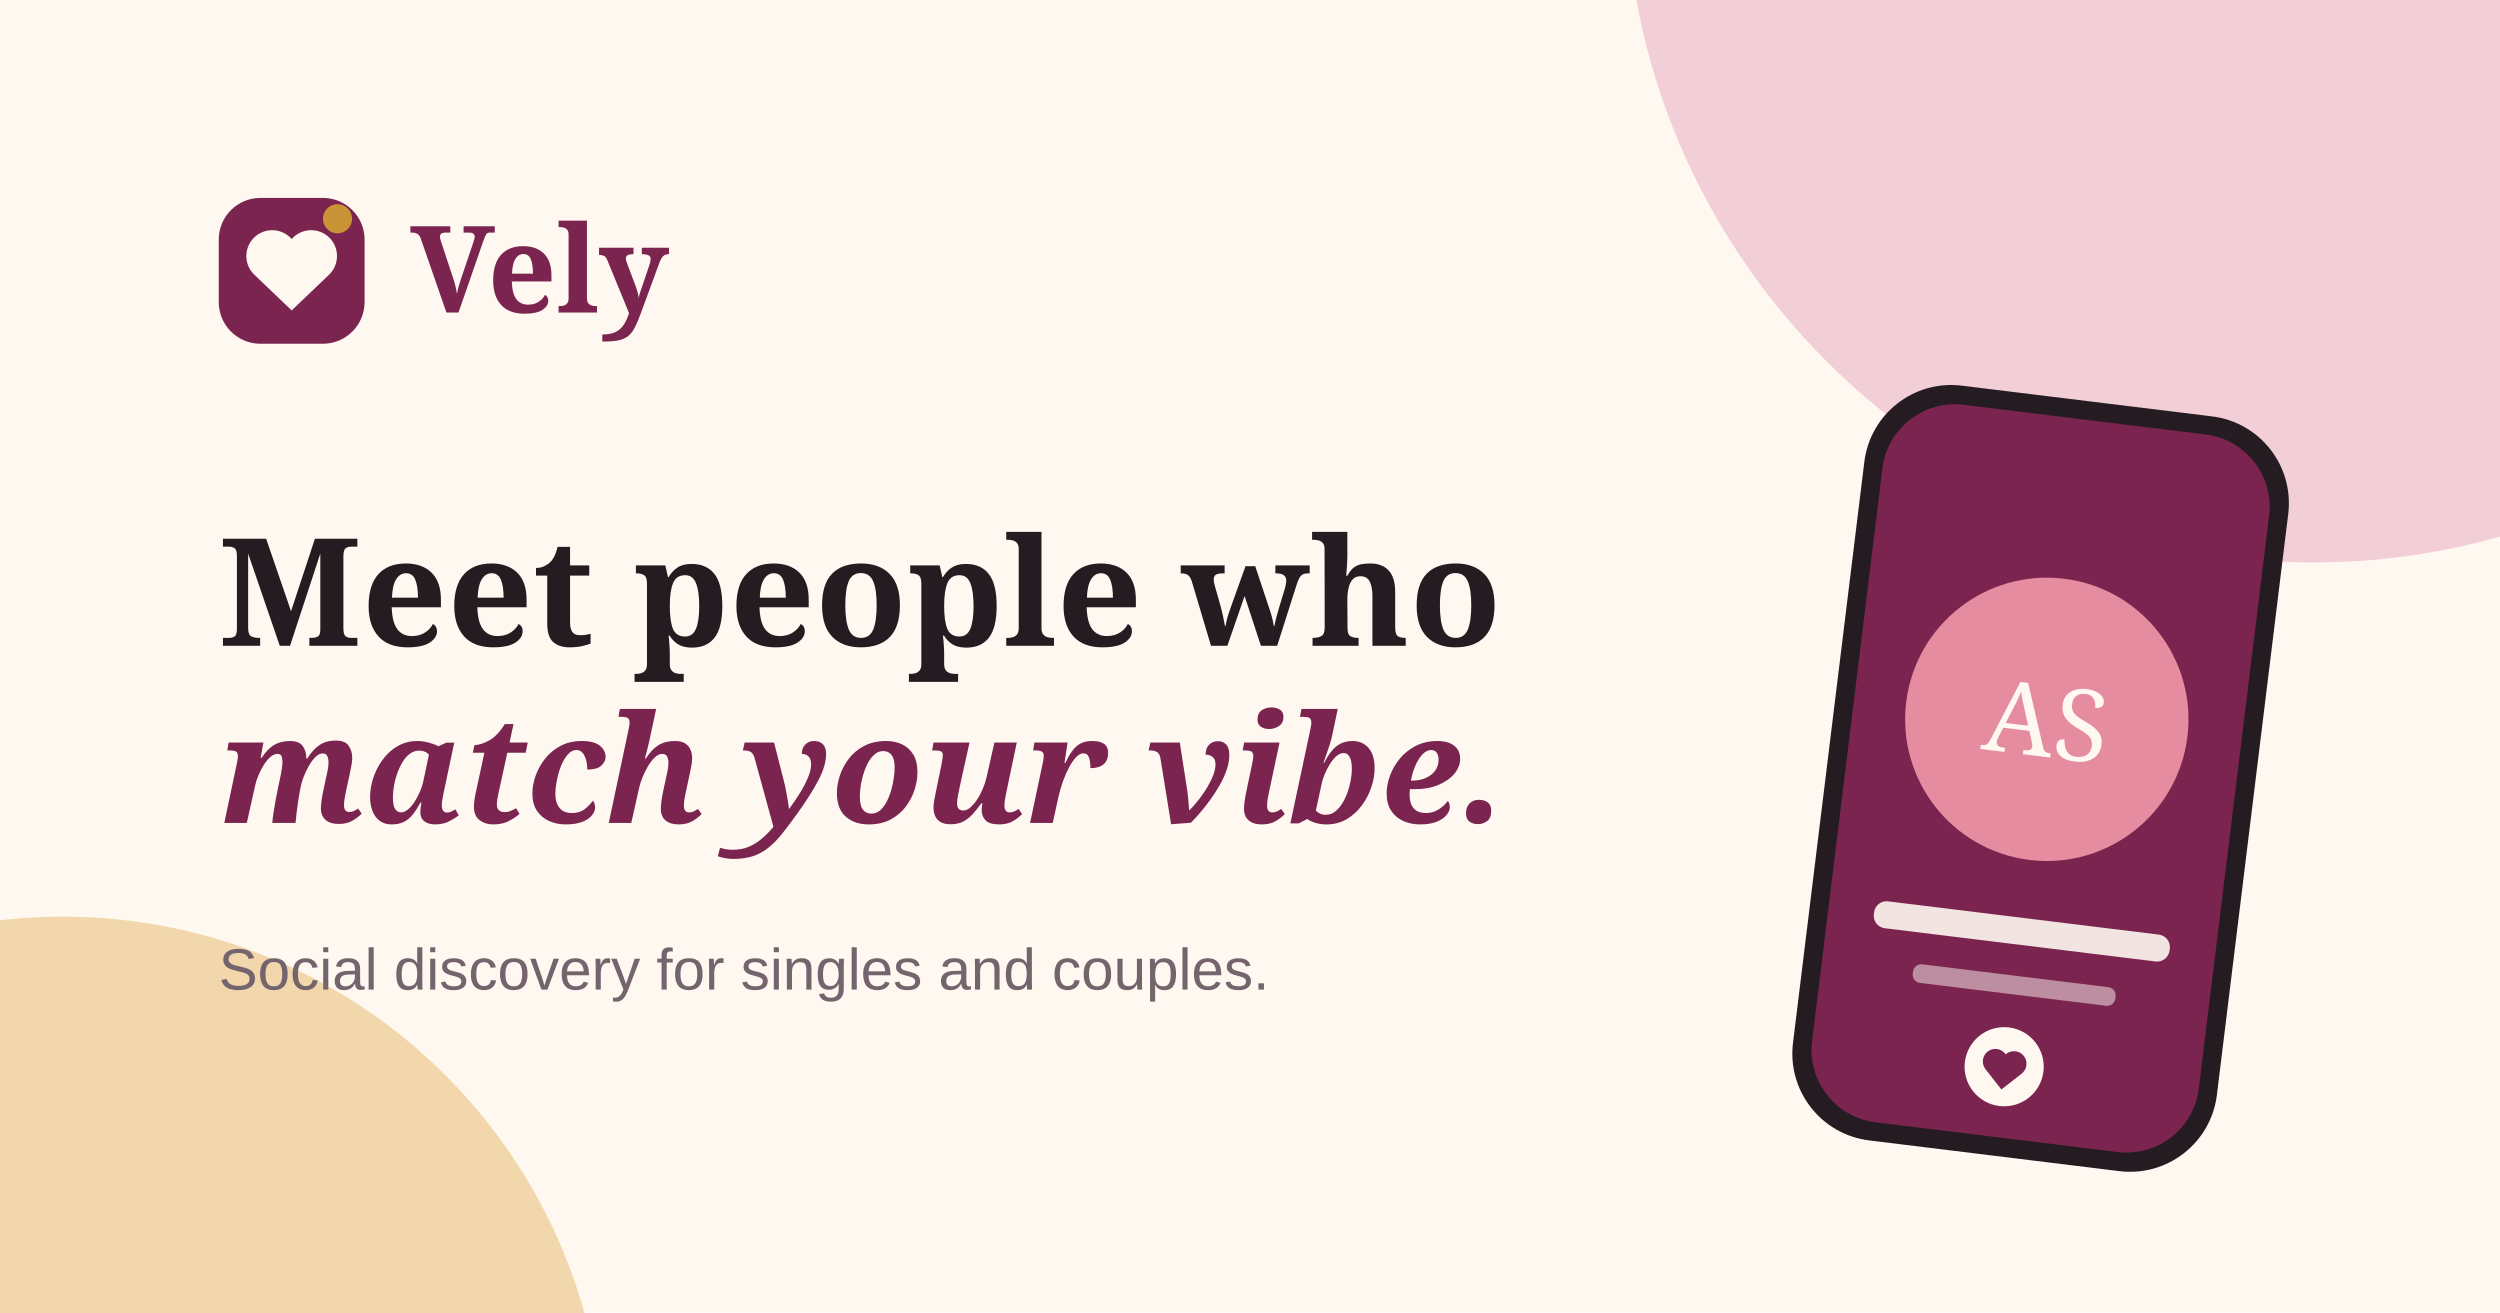
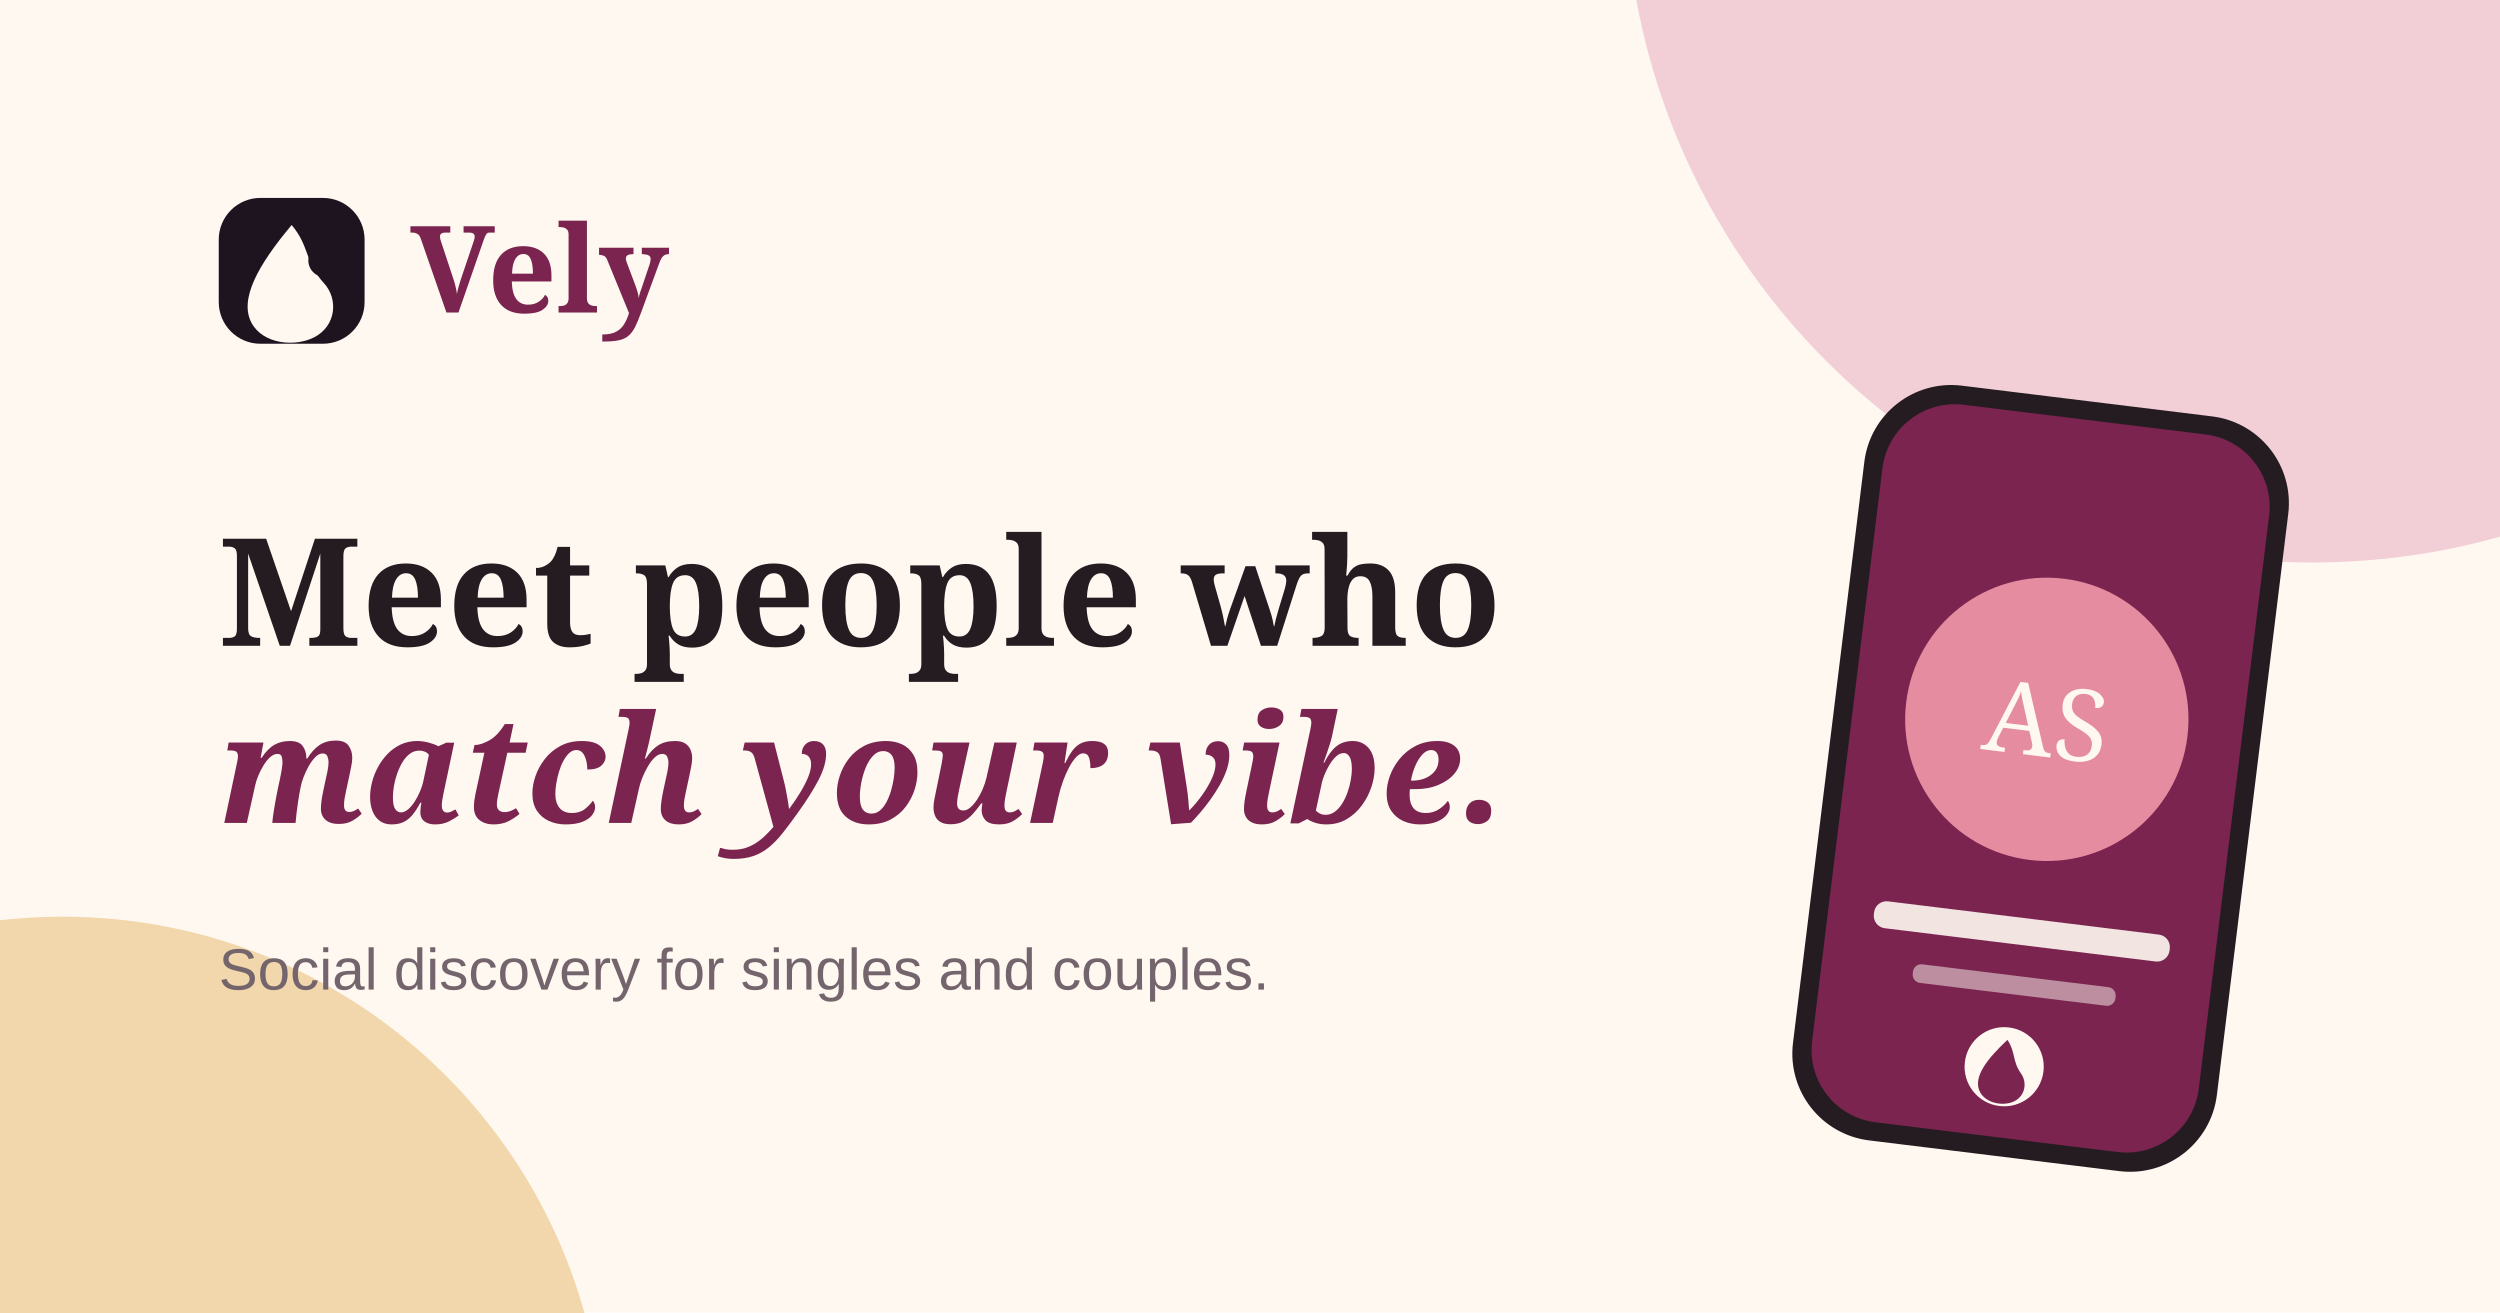
<svg xmlns="http://www.w3.org/2000/svg" width="1200" height="630" viewBox="0 0 1200 630">
  <rect width="1200" height="630" fill="#FFF8F1" />
  <circle cx="1110" cy="-60" r="330" fill="#F2CED6" />
  <circle cx="30" cy="700" r="260" fill="#F1D7AB" />
  <g transform="translate(105 95)">
-     <rect width="70" height="70" rx="20" fill="#7A244F" />
-     <path d="M35 54 17 36.8A12.3 12.3 0 0 1 34.3 19l.7.8.7-.8A12.3 12.3 0 0 1 53 36.8L35 54Z" fill="#FFF8F1" />
-     <circle cx="57" cy="10" r="7" fill="#C99436" />
+     <rect width="70" height="70" rx="20" fill="#1D1420" />
+     <path d="M35 13c8.8 10.5 6.2 17.8 15.4 27.8 7.2 7.8 5.9 20.7-4.6 26.1-9.1 4.7-24.4 3.4-30-6.8C9.6 48.7 18.9 32.2 35 13Z" fill="#FFF8F1" />
+     <circle cx="51" cy="30" r="8" fill="#1D1420" />
    <text x="92" y="55" fill="#7A244F" font-family="Georgia,serif" font-weight="700" font-size="58">Vely</text>
  </g>
  <text x="105" y="310" fill="#251C22" font-family="Georgia,serif" font-weight="700" font-size="72">Meet people who</text>
  <text x="105" y="395" fill="#7A244F" font-family="Georgia,serif" font-style="italic" font-weight="700" font-size="72">match your vibe.</text>
  <text x="105" y="475" fill="#74656D" font-family="Arial,sans-serif" font-size="28">Social discovery for singles and couples.</text>
  <g transform="translate(900 180) rotate(7)">
    <rect width="205" height="365" rx="42" fill="#251C22" />
    <rect x="9" y="9" width="187" height="347" rx="35" fill="#7A244F" />
    <circle cx="102" cy="154" r="68" fill="#E58CA0" />
    <text x="102" y="172" text-anchor="middle" fill="#FFF8F1" font-family="Georgia,serif" font-size="48">AS</text>
    <rect x="31" y="250" width="143" height="13" rx="6" fill="#FFF8F1" opacity=".9" />
    <rect x="53" y="278" width="98" height="9" rx="4" fill="#FFF8F1" opacity=".5" />
    <circle cx="102" cy="322" r="19" fill="#FFF8F1" />
-     <path d="M102 333 93 324a6 6 0 0 1 9-8 6 6 0 0 1 9 8l-9 9Z" fill="#7A244F" />
+     <path d="M102 309c4.8 5.7 3.4 9.7 8.4 15.2 3.9 4.3 3.2 11.3-2.5 14.2-5 2.6-13.3 1.9-16.4-3.7-3.4-6.2 1.7-15.2 10.5-25.7Z" fill="#7A244F" />
  </g>
</svg>
